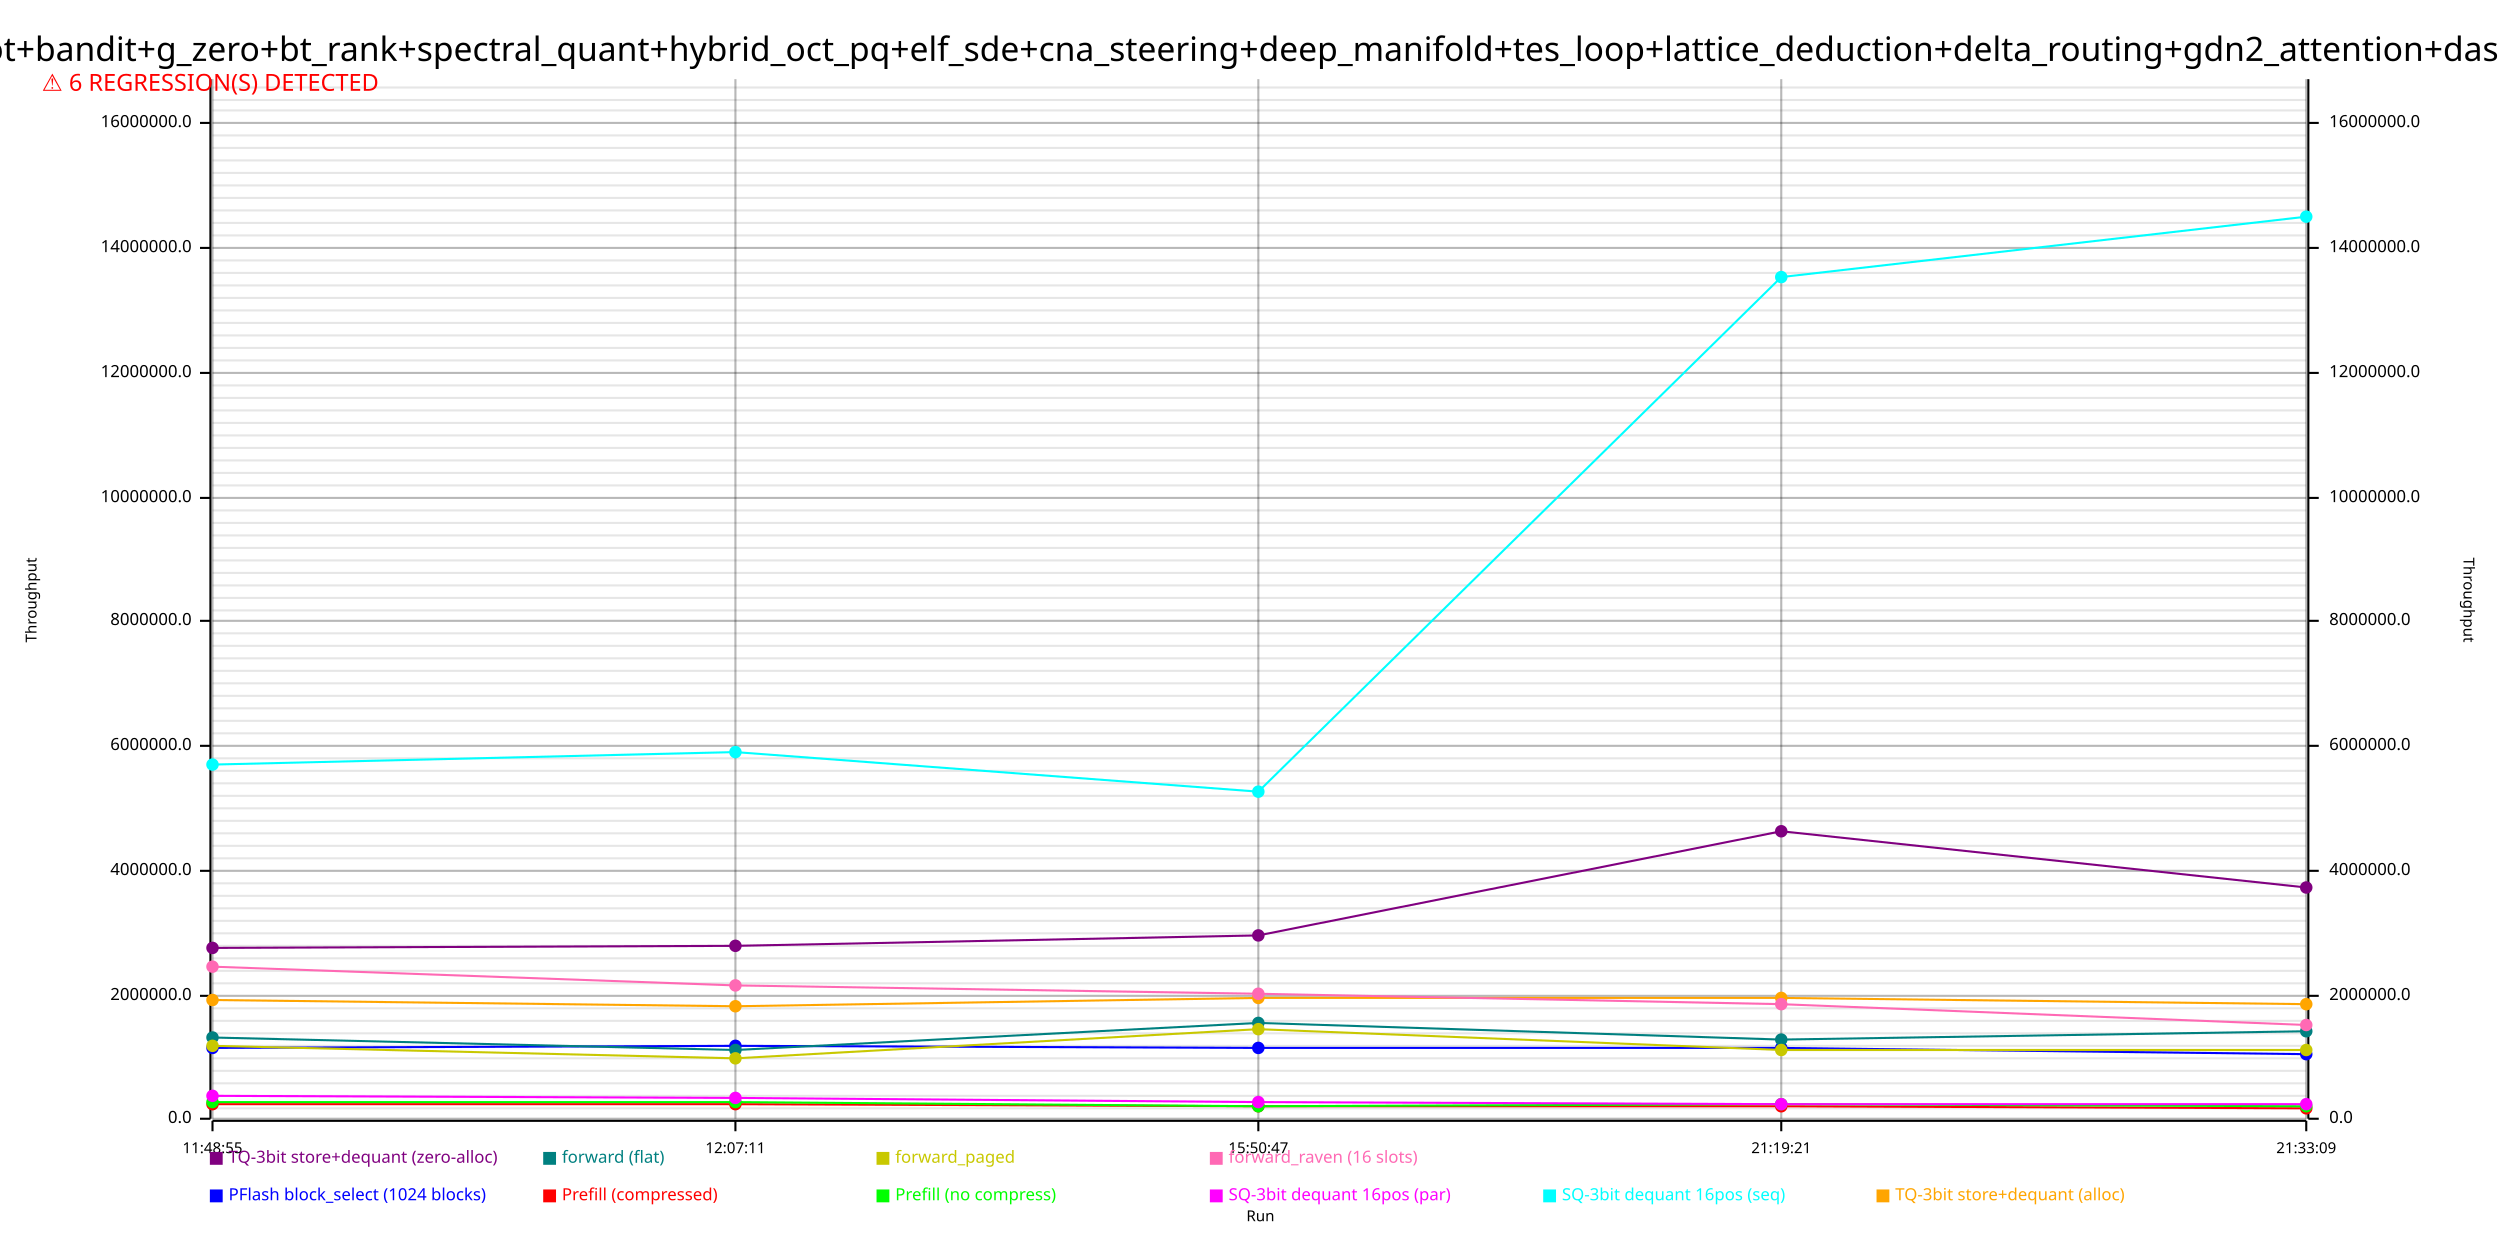
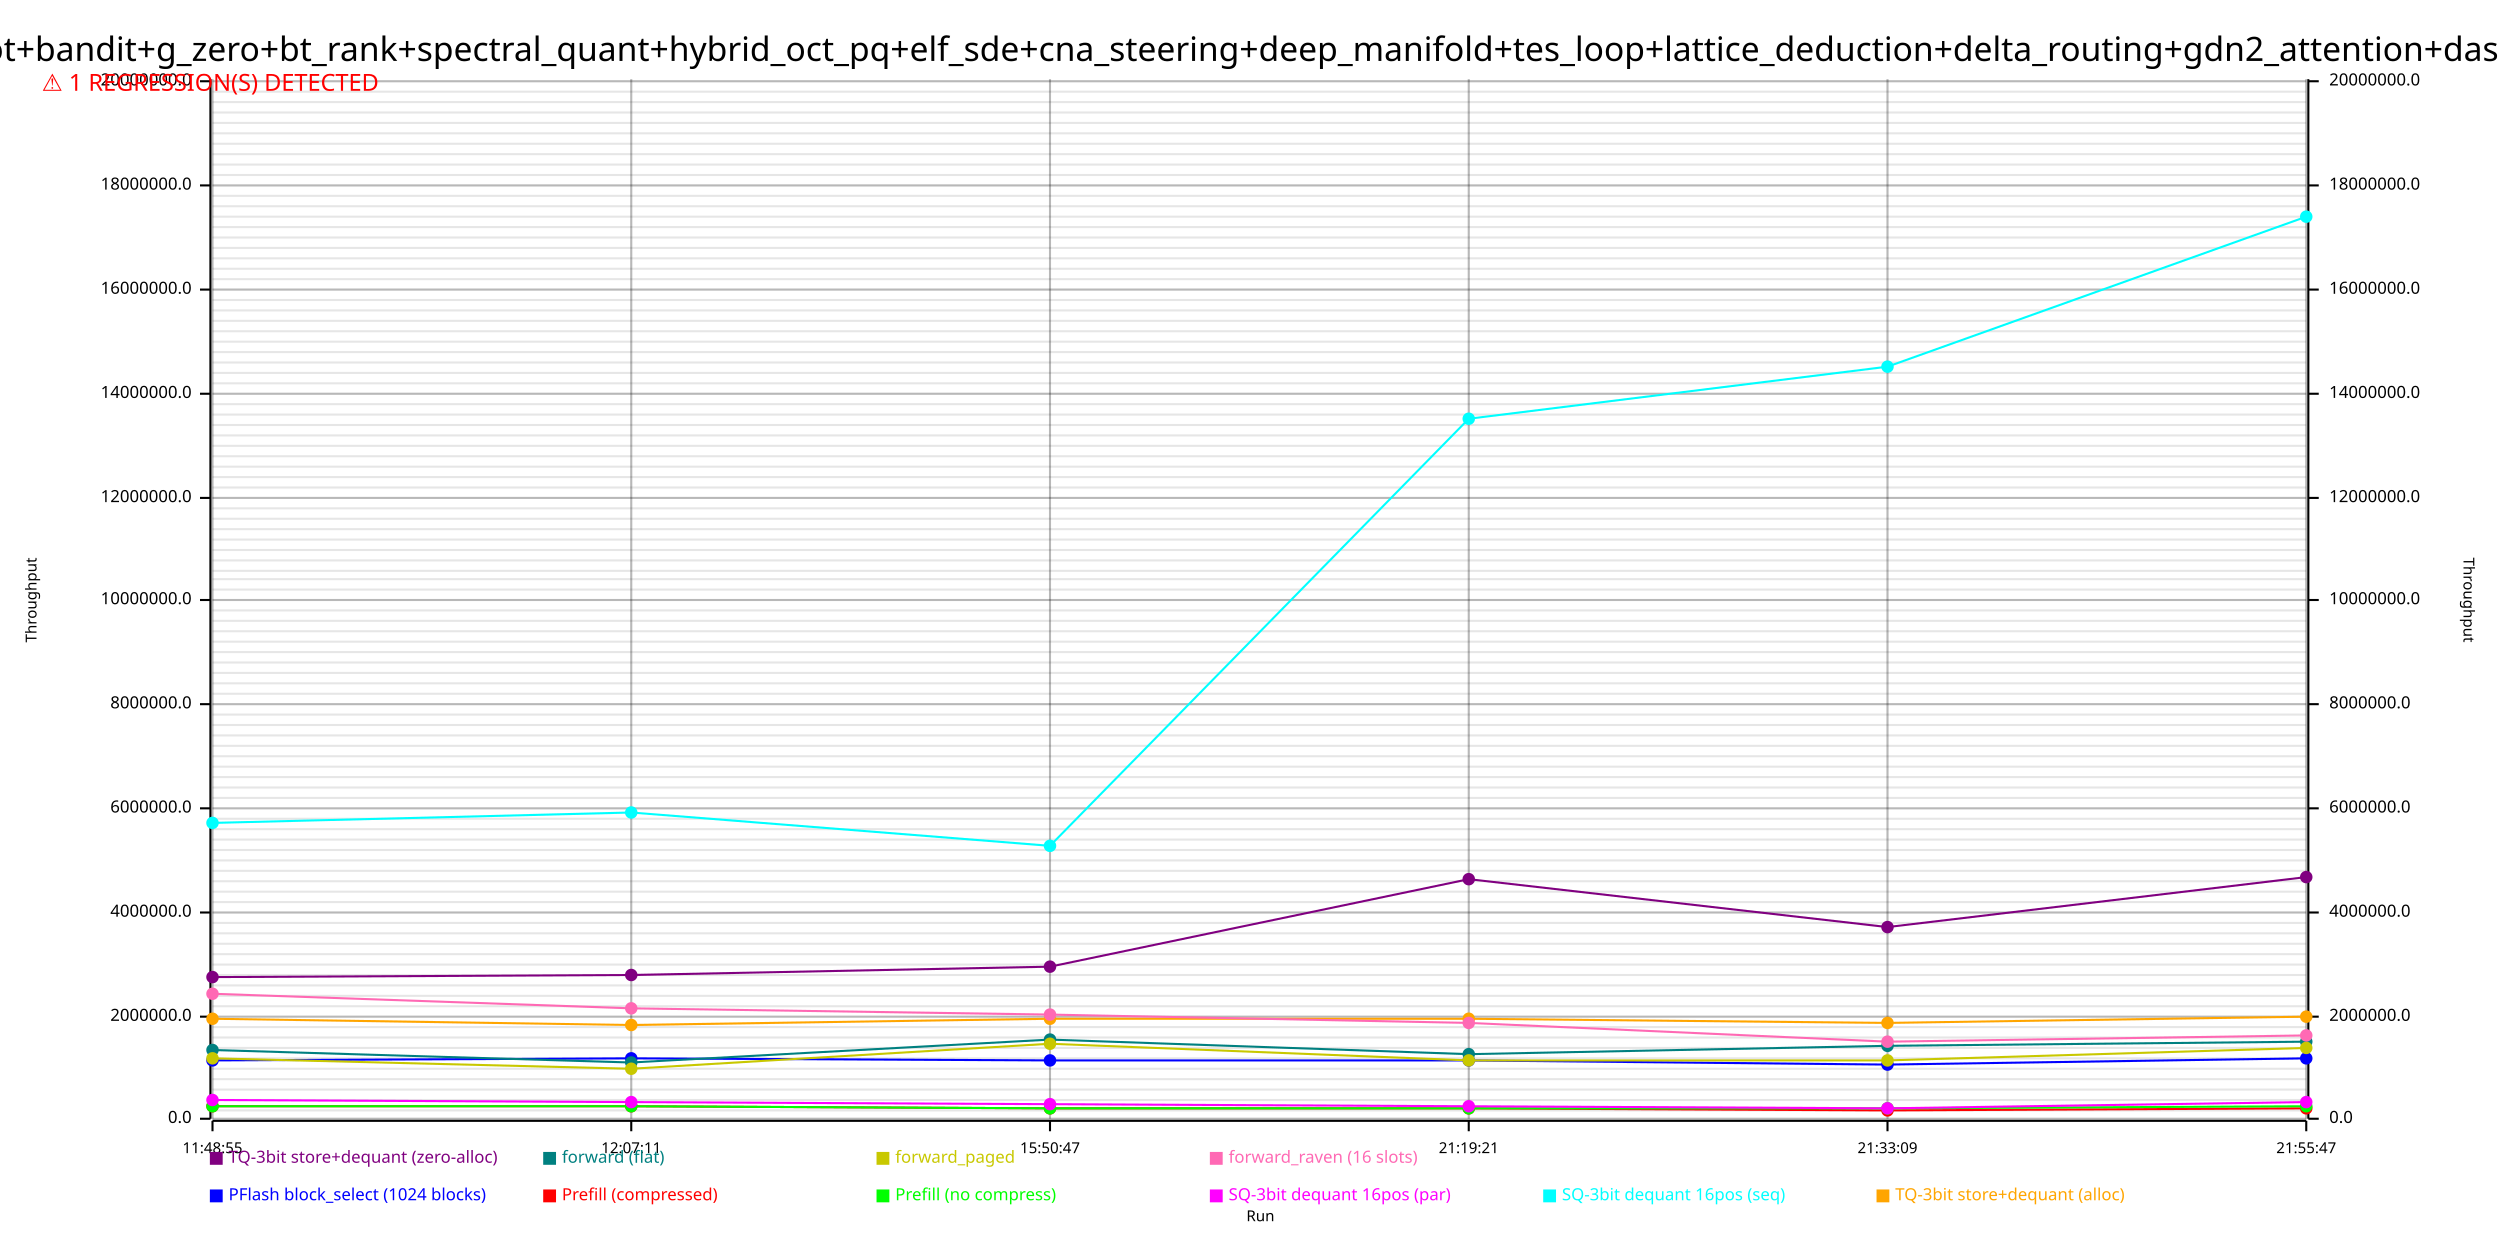
<svg xmlns="http://www.w3.org/2000/svg" width="1200" height="600" viewBox="0 0 1200 600">
  <rect x="0" y="0" width="1200" height="600" opacity="1" fill="#FFFFFF" stroke="none" />
  <text x="600" y="17" dy="0.76em" text-anchor="middle" font-family="sans-serif" font-size="16.129" opacity="1" fill="#000000">
KV — Time Series [sparse_mlp+domain_latent+ppot+bandit+g_zero+bt_rank+spectral_quant+hybrid_oct_pq+elf_sde+cna_steering+deep_manifold+tes_loop+lattice_deduction+delta_routing+gdn2_attention+dash_attn+dreamer+lt2_looped+plasma_path+tf_loop]
</text>
  <line opacity="0.1" stroke="#000000" stroke-width="1" x1="102" y1="537" x2="102" y2="38" />
-   <line opacity="0.1" stroke="#000000" stroke-width="1" x1="353" y1="537" x2="353" y2="38" />
-   <line opacity="0.1" stroke="#000000" stroke-width="1" x1="604" y1="537" x2="604" y2="38" />
-   <line opacity="0.1" stroke="#000000" stroke-width="1" x1="855" y1="537" x2="855" y2="38" />
+   <line opacity="0.1" stroke="#000000" stroke-width="1" x1="303" y1="537" x2="303" y2="38" />
+   <line opacity="0.1" stroke="#000000" stroke-width="1" x1="504" y1="537" x2="504" y2="38" />
+   <line opacity="0.1" stroke="#000000" stroke-width="1" x1="705" y1="537" x2="705" y2="38" />
+   <line opacity="0.1" stroke="#000000" stroke-width="1" x1="906" y1="537" x2="906" y2="38" />
  <line opacity="0.1" stroke="#000000" stroke-width="1" x1="1107" y1="537" x2="1107" y2="38" />
  <line opacity="0.1" stroke="#000000" stroke-width="1" x1="102" y1="537" x2="1107" y2="537" />
-   <line opacity="0.1" stroke="#000000" stroke-width="1" x1="102" y1="532" x2="1107" y2="532" />
-   <line opacity="0.1" stroke="#000000" stroke-width="1" x1="102" y1="526" x2="1107" y2="526" />
-   <line opacity="0.1" stroke="#000000" stroke-width="1" x1="102" y1="520" x2="1107" y2="520" />
-   <line opacity="0.1" stroke="#000000" stroke-width="1" x1="102" y1="514" x2="1107" y2="514" />
+   <line opacity="0.1" stroke="#000000" stroke-width="1" x1="102" y1="533" x2="1107" y2="533" />
+   <line opacity="0.1" stroke="#000000" stroke-width="1" x1="102" y1="528" x2="1107" y2="528" />
+   <line opacity="0.1" stroke="#000000" stroke-width="1" x1="102" y1="523" x2="1107" y2="523" />
+   <line opacity="0.1" stroke="#000000" stroke-width="1" x1="102" y1="518" x2="1107" y2="518" />
+   <line opacity="0.1" stroke="#000000" stroke-width="1" x1="102" y1="513" x2="1107" y2="513" />
  <line opacity="0.1" stroke="#000000" stroke-width="1" x1="102" y1="508" x2="1107" y2="508" />
-   <line opacity="0.1" stroke="#000000" stroke-width="1" x1="102" y1="502" x2="1107" y2="502" />
-   <line opacity="0.1" stroke="#000000" stroke-width="1" x1="102" y1="496" x2="1107" y2="496" />
-   <line opacity="0.1" stroke="#000000" stroke-width="1" x1="102" y1="490" x2="1107" y2="490" />
-   <line opacity="0.1" stroke="#000000" stroke-width="1" x1="102" y1="484" x2="1107" y2="484" />
+   <line opacity="0.1" stroke="#000000" stroke-width="1" x1="102" y1="503" x2="1107" y2="503" />
+   <line opacity="0.1" stroke="#000000" stroke-width="1" x1="102" y1="498" x2="1107" y2="498" />
+   <line opacity="0.1" stroke="#000000" stroke-width="1" x1="102" y1="493" x2="1107" y2="493" />
+   <line opacity="0.1" stroke="#000000" stroke-width="1" x1="102" y1="488" x2="1107" y2="488" />
+   <line opacity="0.1" stroke="#000000" stroke-width="1" x1="102" y1="483" x2="1107" y2="483" />
  <line opacity="0.1" stroke="#000000" stroke-width="1" x1="102" y1="478" x2="1107" y2="478" />
-   <line opacity="0.1" stroke="#000000" stroke-width="1" x1="102" y1="472" x2="1107" y2="472" />
-   <line opacity="0.1" stroke="#000000" stroke-width="1" x1="102" y1="466" x2="1107" y2="466" />
-   <line opacity="0.1" stroke="#000000" stroke-width="1" x1="102" y1="460" x2="1107" y2="460" />
-   <line opacity="0.1" stroke="#000000" stroke-width="1" x1="102" y1="454" x2="1107" y2="454" />
+   <line opacity="0.1" stroke="#000000" stroke-width="1" x1="102" y1="473" x2="1107" y2="473" />
+   <line opacity="0.1" stroke="#000000" stroke-width="1" x1="102" y1="468" x2="1107" y2="468" />
+   <line opacity="0.1" stroke="#000000" stroke-width="1" x1="102" y1="463" x2="1107" y2="463" />
+   <line opacity="0.1" stroke="#000000" stroke-width="1" x1="102" y1="458" x2="1107" y2="458" />
+   <line opacity="0.1" stroke="#000000" stroke-width="1" x1="102" y1="453" x2="1107" y2="453" />
  <line opacity="0.1" stroke="#000000" stroke-width="1" x1="102" y1="448" x2="1107" y2="448" />
-   <line opacity="0.1" stroke="#000000" stroke-width="1" x1="102" y1="442" x2="1107" y2="442" />
-   <line opacity="0.1" stroke="#000000" stroke-width="1" x1="102" y1="436" x2="1107" y2="436" />
-   <line opacity="0.1" stroke="#000000" stroke-width="1" x1="102" y1="430" x2="1107" y2="430" />
-   <line opacity="0.1" stroke="#000000" stroke-width="1" x1="102" y1="424" x2="1107" y2="424" />
+   <line opacity="0.1" stroke="#000000" stroke-width="1" x1="102" y1="443" x2="1107" y2="443" />
+   <line opacity="0.1" stroke="#000000" stroke-width="1" x1="102" y1="438" x2="1107" y2="438" />
+   <line opacity="0.1" stroke="#000000" stroke-width="1" x1="102" y1="433" x2="1107" y2="433" />
+   <line opacity="0.1" stroke="#000000" stroke-width="1" x1="102" y1="428" x2="1107" y2="428" />
+   <line opacity="0.1" stroke="#000000" stroke-width="1" x1="102" y1="423" x2="1107" y2="423" />
  <line opacity="0.1" stroke="#000000" stroke-width="1" x1="102" y1="418" x2="1107" y2="418" />
-   <line opacity="0.1" stroke="#000000" stroke-width="1" x1="102" y1="412" x2="1107" y2="412" />
-   <line opacity="0.1" stroke="#000000" stroke-width="1" x1="102" y1="406" x2="1107" y2="406" />
-   <line opacity="0.1" stroke="#000000" stroke-width="1" x1="102" y1="400" x2="1107" y2="400" />
-   <line opacity="0.1" stroke="#000000" stroke-width="1" x1="102" y1="394" x2="1107" y2="394" />
+   <line opacity="0.1" stroke="#000000" stroke-width="1" x1="102" y1="413" x2="1107" y2="413" />
+   <line opacity="0.1" stroke="#000000" stroke-width="1" x1="102" y1="408" x2="1107" y2="408" />
+   <line opacity="0.1" stroke="#000000" stroke-width="1" x1="102" y1="403" x2="1107" y2="403" />
+   <line opacity="0.1" stroke="#000000" stroke-width="1" x1="102" y1="398" x2="1107" y2="398" />
+   <line opacity="0.1" stroke="#000000" stroke-width="1" x1="102" y1="393" x2="1107" y2="393" />
  <line opacity="0.1" stroke="#000000" stroke-width="1" x1="102" y1="388" x2="1107" y2="388" />
-   <line opacity="0.1" stroke="#000000" stroke-width="1" x1="102" y1="382" x2="1107" y2="382" />
-   <line opacity="0.1" stroke="#000000" stroke-width="1" x1="102" y1="376" x2="1107" y2="376" />
-   <line opacity="0.1" stroke="#000000" stroke-width="1" x1="102" y1="370" x2="1107" y2="370" />
-   <line opacity="0.1" stroke="#000000" stroke-width="1" x1="102" y1="364" x2="1107" y2="364" />
+   <line opacity="0.1" stroke="#000000" stroke-width="1" x1="102" y1="383" x2="1107" y2="383" />
+   <line opacity="0.1" stroke="#000000" stroke-width="1" x1="102" y1="378" x2="1107" y2="378" />
+   <line opacity="0.1" stroke="#000000" stroke-width="1" x1="102" y1="373" x2="1107" y2="373" />
+   <line opacity="0.1" stroke="#000000" stroke-width="1" x1="102" y1="368" x2="1107" y2="368" />
+   <line opacity="0.1" stroke="#000000" stroke-width="1" x1="102" y1="363" x2="1107" y2="363" />
  <line opacity="0.1" stroke="#000000" stroke-width="1" x1="102" y1="358" x2="1107" y2="358" />
-   <line opacity="0.1" stroke="#000000" stroke-width="1" x1="102" y1="352" x2="1107" y2="352" />
-   <line opacity="0.1" stroke="#000000" stroke-width="1" x1="102" y1="346" x2="1107" y2="346" />
-   <line opacity="0.1" stroke="#000000" stroke-width="1" x1="102" y1="340" x2="1107" y2="340" />
-   <line opacity="0.1" stroke="#000000" stroke-width="1" x1="102" y1="334" x2="1107" y2="334" />
+   <line opacity="0.1" stroke="#000000" stroke-width="1" x1="102" y1="353" x2="1107" y2="353" />
+   <line opacity="0.1" stroke="#000000" stroke-width="1" x1="102" y1="348" x2="1107" y2="348" />
+   <line opacity="0.1" stroke="#000000" stroke-width="1" x1="102" y1="343" x2="1107" y2="343" />
+   <line opacity="0.1" stroke="#000000" stroke-width="1" x1="102" y1="338" x2="1107" y2="338" />
+   <line opacity="0.1" stroke="#000000" stroke-width="1" x1="102" y1="333" x2="1107" y2="333" />
  <line opacity="0.1" stroke="#000000" stroke-width="1" x1="102" y1="328" x2="1107" y2="328" />
-   <line opacity="0.1" stroke="#000000" stroke-width="1" x1="102" y1="322" x2="1107" y2="322" />
-   <line opacity="0.1" stroke="#000000" stroke-width="1" x1="102" y1="316" x2="1107" y2="316" />
-   <line opacity="0.1" stroke="#000000" stroke-width="1" x1="102" y1="310" x2="1107" y2="310" />
-   <line opacity="0.1" stroke="#000000" stroke-width="1" x1="102" y1="304" x2="1107" y2="304" />
+   <line opacity="0.1" stroke="#000000" stroke-width="1" x1="102" y1="323" x2="1107" y2="323" />
+   <line opacity="0.1" stroke="#000000" stroke-width="1" x1="102" y1="318" x2="1107" y2="318" />
+   <line opacity="0.1" stroke="#000000" stroke-width="1" x1="102" y1="313" x2="1107" y2="313" />
+   <line opacity="0.1" stroke="#000000" stroke-width="1" x1="102" y1="308" x2="1107" y2="308" />
+   <line opacity="0.1" stroke="#000000" stroke-width="1" x1="102" y1="303" x2="1107" y2="303" />
  <line opacity="0.1" stroke="#000000" stroke-width="1" x1="102" y1="298" x2="1107" y2="298" />
  <line opacity="0.1" stroke="#000000" stroke-width="1" x1="102" y1="293" x2="1107" y2="293" />
-   <line opacity="0.1" stroke="#000000" stroke-width="1" x1="102" y1="287" x2="1107" y2="287" />
-   <line opacity="0.1" stroke="#000000" stroke-width="1" x1="102" y1="281" x2="1107" y2="281" />
-   <line opacity="0.1" stroke="#000000" stroke-width="1" x1="102" y1="275" x2="1107" y2="275" />
+   <line opacity="0.1" stroke="#000000" stroke-width="1" x1="102" y1="288" x2="1107" y2="288" />
+   <line opacity="0.1" stroke="#000000" stroke-width="1" x1="102" y1="283" x2="1107" y2="283" />
+   <line opacity="0.1" stroke="#000000" stroke-width="1" x1="102" y1="278" x2="1107" y2="278" />
+   <line opacity="0.1" stroke="#000000" stroke-width="1" x1="102" y1="274" x2="1107" y2="274" />
  <line opacity="0.1" stroke="#000000" stroke-width="1" x1="102" y1="269" x2="1107" y2="269" />
-   <line opacity="0.1" stroke="#000000" stroke-width="1" x1="102" y1="263" x2="1107" y2="263" />
-   <line opacity="0.1" stroke="#000000" stroke-width="1" x1="102" y1="257" x2="1107" y2="257" />
-   <line opacity="0.1" stroke="#000000" stroke-width="1" x1="102" y1="251" x2="1107" y2="251" />
-   <line opacity="0.1" stroke="#000000" stroke-width="1" x1="102" y1="245" x2="1107" y2="245" />
+   <line opacity="0.1" stroke="#000000" stroke-width="1" x1="102" y1="264" x2="1107" y2="264" />
+   <line opacity="0.1" stroke="#000000" stroke-width="1" x1="102" y1="259" x2="1107" y2="259" />
+   <line opacity="0.1" stroke="#000000" stroke-width="1" x1="102" y1="254" x2="1107" y2="254" />
+   <line opacity="0.1" stroke="#000000" stroke-width="1" x1="102" y1="249" x2="1107" y2="249" />
+   <line opacity="0.1" stroke="#000000" stroke-width="1" x1="102" y1="244" x2="1107" y2="244" />
  <line opacity="0.1" stroke="#000000" stroke-width="1" x1="102" y1="239" x2="1107" y2="239" />
-   <line opacity="0.1" stroke="#000000" stroke-width="1" x1="102" y1="233" x2="1107" y2="233" />
-   <line opacity="0.1" stroke="#000000" stroke-width="1" x1="102" y1="227" x2="1107" y2="227" />
-   <line opacity="0.1" stroke="#000000" stroke-width="1" x1="102" y1="221" x2="1107" y2="221" />
-   <line opacity="0.1" stroke="#000000" stroke-width="1" x1="102" y1="215" x2="1107" y2="215" />
+   <line opacity="0.1" stroke="#000000" stroke-width="1" x1="102" y1="234" x2="1107" y2="234" />
+   <line opacity="0.1" stroke="#000000" stroke-width="1" x1="102" y1="229" x2="1107" y2="229" />
+   <line opacity="0.1" stroke="#000000" stroke-width="1" x1="102" y1="224" x2="1107" y2="224" />
+   <line opacity="0.1" stroke="#000000" stroke-width="1" x1="102" y1="219" x2="1107" y2="219" />
+   <line opacity="0.1" stroke="#000000" stroke-width="1" x1="102" y1="214" x2="1107" y2="214" />
  <line opacity="0.1" stroke="#000000" stroke-width="1" x1="102" y1="209" x2="1107" y2="209" />
-   <line opacity="0.1" stroke="#000000" stroke-width="1" x1="102" y1="203" x2="1107" y2="203" />
-   <line opacity="0.1" stroke="#000000" stroke-width="1" x1="102" y1="197" x2="1107" y2="197" />
-   <line opacity="0.1" stroke="#000000" stroke-width="1" x1="102" y1="191" x2="1107" y2="191" />
-   <line opacity="0.1" stroke="#000000" stroke-width="1" x1="102" y1="185" x2="1107" y2="185" />
+   <line opacity="0.1" stroke="#000000" stroke-width="1" x1="102" y1="204" x2="1107" y2="204" />
+   <line opacity="0.1" stroke="#000000" stroke-width="1" x1="102" y1="199" x2="1107" y2="199" />
+   <line opacity="0.1" stroke="#000000" stroke-width="1" x1="102" y1="194" x2="1107" y2="194" />
+   <line opacity="0.1" stroke="#000000" stroke-width="1" x1="102" y1="189" x2="1107" y2="189" />
+   <line opacity="0.1" stroke="#000000" stroke-width="1" x1="102" y1="184" x2="1107" y2="184" />
  <line opacity="0.1" stroke="#000000" stroke-width="1" x1="102" y1="179" x2="1107" y2="179" />
-   <line opacity="0.1" stroke="#000000" stroke-width="1" x1="102" y1="173" x2="1107" y2="173" />
-   <line opacity="0.1" stroke="#000000" stroke-width="1" x1="102" y1="167" x2="1107" y2="167" />
-   <line opacity="0.1" stroke="#000000" stroke-width="1" x1="102" y1="161" x2="1107" y2="161" />
-   <line opacity="0.1" stroke="#000000" stroke-width="1" x1="102" y1="155" x2="1107" y2="155" />
+   <line opacity="0.1" stroke="#000000" stroke-width="1" x1="102" y1="174" x2="1107" y2="174" />
+   <line opacity="0.1" stroke="#000000" stroke-width="1" x1="102" y1="169" x2="1107" y2="169" />
+   <line opacity="0.1" stroke="#000000" stroke-width="1" x1="102" y1="164" x2="1107" y2="164" />
+   <line opacity="0.1" stroke="#000000" stroke-width="1" x1="102" y1="159" x2="1107" y2="159" />
+   <line opacity="0.1" stroke="#000000" stroke-width="1" x1="102" y1="154" x2="1107" y2="154" />
  <line opacity="0.1" stroke="#000000" stroke-width="1" x1="102" y1="149" x2="1107" y2="149" />
-   <line opacity="0.1" stroke="#000000" stroke-width="1" x1="102" y1="143" x2="1107" y2="143" />
-   <line opacity="0.1" stroke="#000000" stroke-width="1" x1="102" y1="137" x2="1107" y2="137" />
-   <line opacity="0.1" stroke="#000000" stroke-width="1" x1="102" y1="131" x2="1107" y2="131" />
-   <line opacity="0.1" stroke="#000000" stroke-width="1" x1="102" y1="125" x2="1107" y2="125" />
+   <line opacity="0.1" stroke="#000000" stroke-width="1" x1="102" y1="144" x2="1107" y2="144" />
+   <line opacity="0.1" stroke="#000000" stroke-width="1" x1="102" y1="139" x2="1107" y2="139" />
+   <line opacity="0.1" stroke="#000000" stroke-width="1" x1="102" y1="134" x2="1107" y2="134" />
+   <line opacity="0.1" stroke="#000000" stroke-width="1" x1="102" y1="129" x2="1107" y2="129" />
+   <line opacity="0.1" stroke="#000000" stroke-width="1" x1="102" y1="124" x2="1107" y2="124" />
  <line opacity="0.1" stroke="#000000" stroke-width="1" x1="102" y1="119" x2="1107" y2="119" />
-   <line opacity="0.1" stroke="#000000" stroke-width="1" x1="102" y1="113" x2="1107" y2="113" />
-   <line opacity="0.1" stroke="#000000" stroke-width="1" x1="102" y1="107" x2="1107" y2="107" />
-   <line opacity="0.1" stroke="#000000" stroke-width="1" x1="102" y1="101" x2="1107" y2="101" />
-   <line opacity="0.1" stroke="#000000" stroke-width="1" x1="102" y1="95" x2="1107" y2="95" />
+   <line opacity="0.1" stroke="#000000" stroke-width="1" x1="102" y1="114" x2="1107" y2="114" />
+   <line opacity="0.1" stroke="#000000" stroke-width="1" x1="102" y1="109" x2="1107" y2="109" />
+   <line opacity="0.1" stroke="#000000" stroke-width="1" x1="102" y1="104" x2="1107" y2="104" />
+   <line opacity="0.1" stroke="#000000" stroke-width="1" x1="102" y1="99" x2="1107" y2="99" />
+   <line opacity="0.1" stroke="#000000" stroke-width="1" x1="102" y1="94" x2="1107" y2="94" />
  <line opacity="0.1" stroke="#000000" stroke-width="1" x1="102" y1="89" x2="1107" y2="89" />
-   <line opacity="0.1" stroke="#000000" stroke-width="1" x1="102" y1="83" x2="1107" y2="83" />
-   <line opacity="0.1" stroke="#000000" stroke-width="1" x1="102" y1="77" x2="1107" y2="77" />
-   <line opacity="0.1" stroke="#000000" stroke-width="1" x1="102" y1="71" x2="1107" y2="71" />
-   <line opacity="0.1" stroke="#000000" stroke-width="1" x1="102" y1="65" x2="1107" y2="65" />
+   <line opacity="0.1" stroke="#000000" stroke-width="1" x1="102" y1="84" x2="1107" y2="84" />
+   <line opacity="0.1" stroke="#000000" stroke-width="1" x1="102" y1="79" x2="1107" y2="79" />
+   <line opacity="0.1" stroke="#000000" stroke-width="1" x1="102" y1="74" x2="1107" y2="74" />
+   <line opacity="0.1" stroke="#000000" stroke-width="1" x1="102" y1="69" x2="1107" y2="69" />
+   <line opacity="0.1" stroke="#000000" stroke-width="1" x1="102" y1="64" x2="1107" y2="64" />
  <line opacity="0.1" stroke="#000000" stroke-width="1" x1="102" y1="59" x2="1107" y2="59" />
-   <line opacity="0.1" stroke="#000000" stroke-width="1" x1="102" y1="53" x2="1107" y2="53" />
-   <line opacity="0.1" stroke="#000000" stroke-width="1" x1="102" y1="48" x2="1107" y2="48" />
-   <line opacity="0.1" stroke="#000000" stroke-width="1" x1="102" y1="42" x2="1107" y2="42" />
+   <line opacity="0.1" stroke="#000000" stroke-width="1" x1="102" y1="54" x2="1107" y2="54" />
+   <line opacity="0.1" stroke="#000000" stroke-width="1" x1="102" y1="49" x2="1107" y2="49" />
+   <line opacity="0.1" stroke="#000000" stroke-width="1" x1="102" y1="44" x2="1107" y2="44" />
+   <line opacity="0.1" stroke="#000000" stroke-width="1" x1="102" y1="39" x2="1107" y2="39" />
  <text x="12" y="288" dy="0.76em" text-anchor="middle" font-family="sans-serif" font-size="7.258" opacity="1" fill="#000000" transform="rotate(270, 12, 288)">
Throughput
</text>
  <text x="605" y="588" dy="-0.5ex" text-anchor="middle" font-family="sans-serif" font-size="7.258" opacity="1" fill="#000000">
Run
</text>
  <text x="1188" y="288" dy="0.76em" text-anchor="middle" font-family="sans-serif" font-size="7.258" opacity="1" fill="#000000" transform="rotate(90, 1188, 288)">
Throughput
</text>
  <line opacity="0.2" stroke="#000000" stroke-width="1" x1="102" y1="537" x2="102" y2="38" />
-   <line opacity="0.2" stroke="#000000" stroke-width="1" x1="353" y1="537" x2="353" y2="38" />
-   <line opacity="0.2" stroke="#000000" stroke-width="1" x1="604" y1="537" x2="604" y2="38" />
-   <line opacity="0.2" stroke="#000000" stroke-width="1" x1="855" y1="537" x2="855" y2="38" />
+   <line opacity="0.2" stroke="#000000" stroke-width="1" x1="303" y1="537" x2="303" y2="38" />
+   <line opacity="0.2" stroke="#000000" stroke-width="1" x1="504" y1="537" x2="504" y2="38" />
+   <line opacity="0.2" stroke="#000000" stroke-width="1" x1="705" y1="537" x2="705" y2="38" />
+   <line opacity="0.2" stroke="#000000" stroke-width="1" x1="906" y1="537" x2="906" y2="38" />
  <line opacity="0.2" stroke="#000000" stroke-width="1" x1="1107" y1="537" x2="1107" y2="38" />
  <line opacity="0.2" stroke="#000000" stroke-width="1" x1="102" y1="537" x2="1107" y2="537" />
-   <line opacity="0.2" stroke="#000000" stroke-width="1" x1="102" y1="478" x2="1107" y2="478" />
-   <line opacity="0.2" stroke="#000000" stroke-width="1" x1="102" y1="418" x2="1107" y2="418" />
-   <line opacity="0.2" stroke="#000000" stroke-width="1" x1="102" y1="358" x2="1107" y2="358" />
-   <line opacity="0.2" stroke="#000000" stroke-width="1" x1="102" y1="298" x2="1107" y2="298" />
+   <line opacity="0.2" stroke="#000000" stroke-width="1" x1="102" y1="488" x2="1107" y2="488" />
+   <line opacity="0.2" stroke="#000000" stroke-width="1" x1="102" y1="438" x2="1107" y2="438" />
+   <line opacity="0.2" stroke="#000000" stroke-width="1" x1="102" y1="388" x2="1107" y2="388" />
+   <line opacity="0.2" stroke="#000000" stroke-width="1" x1="102" y1="338" x2="1107" y2="338" />
+   <line opacity="0.2" stroke="#000000" stroke-width="1" x1="102" y1="288" x2="1107" y2="288" />
  <line opacity="0.2" stroke="#000000" stroke-width="1" x1="102" y1="239" x2="1107" y2="239" />
-   <line opacity="0.2" stroke="#000000" stroke-width="1" x1="102" y1="179" x2="1107" y2="179" />
-   <line opacity="0.2" stroke="#000000" stroke-width="1" x1="102" y1="119" x2="1107" y2="119" />
-   <line opacity="0.2" stroke="#000000" stroke-width="1" x1="102" y1="59" x2="1107" y2="59" />
+   <line opacity="0.2" stroke="#000000" stroke-width="1" x1="102" y1="189" x2="1107" y2="189" />
+   <line opacity="0.2" stroke="#000000" stroke-width="1" x1="102" y1="139" x2="1107" y2="139" />
+   <line opacity="0.2" stroke="#000000" stroke-width="1" x1="102" y1="89" x2="1107" y2="89" />
+   <line opacity="0.2" stroke="#000000" stroke-width="1" x1="102" y1="39" x2="1107" y2="39" />
  <polyline fill="none" opacity="1" stroke="#000000" stroke-width="1" points="101,38 101,537 " />
  <text x="92" y="537" dy="0.5ex" text-anchor="end" font-family="sans-serif" font-size="8.065" opacity="1" fill="#000000">
0.0
</text>
  <polyline fill="none" opacity="1" stroke="#000000" stroke-width="1" points="96,537 101,537 " />
-   <text x="92" y="478" dy="0.5ex" text-anchor="end" font-family="sans-serif" font-size="8.065" opacity="1" fill="#000000">
+   <text x="92" y="488" dy="0.5ex" text-anchor="end" font-family="sans-serif" font-size="8.065" opacity="1" fill="#000000">
2000000.0
</text>
-   <polyline fill="none" opacity="1" stroke="#000000" stroke-width="1" points="96,478 101,478 " />
-   <text x="92" y="418" dy="0.5ex" text-anchor="end" font-family="sans-serif" font-size="8.065" opacity="1" fill="#000000">
+   <polyline fill="none" opacity="1" stroke="#000000" stroke-width="1" points="96,488 101,488 " />
+   <text x="92" y="438" dy="0.5ex" text-anchor="end" font-family="sans-serif" font-size="8.065" opacity="1" fill="#000000">
4000000.0
</text>
-   <polyline fill="none" opacity="1" stroke="#000000" stroke-width="1" points="96,418 101,418 " />
-   <text x="92" y="358" dy="0.5ex" text-anchor="end" font-family="sans-serif" font-size="8.065" opacity="1" fill="#000000">
+   <polyline fill="none" opacity="1" stroke="#000000" stroke-width="1" points="96,438 101,438 " />
+   <text x="92" y="388" dy="0.5ex" text-anchor="end" font-family="sans-serif" font-size="8.065" opacity="1" fill="#000000">
6000000.0
</text>
-   <polyline fill="none" opacity="1" stroke="#000000" stroke-width="1" points="96,358 101,358 " />
-   <text x="92" y="298" dy="0.5ex" text-anchor="end" font-family="sans-serif" font-size="8.065" opacity="1" fill="#000000">
+   <polyline fill="none" opacity="1" stroke="#000000" stroke-width="1" points="96,388 101,388 " />
+   <text x="92" y="338" dy="0.5ex" text-anchor="end" font-family="sans-serif" font-size="8.065" opacity="1" fill="#000000">
8000000.0
</text>
-   <polyline fill="none" opacity="1" stroke="#000000" stroke-width="1" points="96,298 101,298 " />
+   <polyline fill="none" opacity="1" stroke="#000000" stroke-width="1" points="96,338 101,338 " />
+   <text x="92" y="288" dy="0.5ex" text-anchor="end" font-family="sans-serif" font-size="8.065" opacity="1" fill="#000000">
+ 10000000.0
+ </text>
+   <polyline fill="none" opacity="1" stroke="#000000" stroke-width="1" points="96,288 101,288 " />
  <text x="92" y="239" dy="0.5ex" text-anchor="end" font-family="sans-serif" font-size="8.065" opacity="1" fill="#000000">
- 10000000.0
+ 12000000.0
</text>
  <polyline fill="none" opacity="1" stroke="#000000" stroke-width="1" points="96,239 101,239 " />
-   <text x="92" y="179" dy="0.5ex" text-anchor="end" font-family="sans-serif" font-size="8.065" opacity="1" fill="#000000">
- 12000000.0
- </text>
-   <polyline fill="none" opacity="1" stroke="#000000" stroke-width="1" points="96,179 101,179 " />
-   <text x="92" y="119" dy="0.5ex" text-anchor="end" font-family="sans-serif" font-size="8.065" opacity="1" fill="#000000">
+   <text x="92" y="189" dy="0.5ex" text-anchor="end" font-family="sans-serif" font-size="8.065" opacity="1" fill="#000000">
14000000.0
</text>
-   <polyline fill="none" opacity="1" stroke="#000000" stroke-width="1" points="96,119 101,119 " />
-   <text x="92" y="59" dy="0.5ex" text-anchor="end" font-family="sans-serif" font-size="8.065" opacity="1" fill="#000000">
+   <polyline fill="none" opacity="1" stroke="#000000" stroke-width="1" points="96,189 101,189 " />
+   <text x="92" y="139" dy="0.5ex" text-anchor="end" font-family="sans-serif" font-size="8.065" opacity="1" fill="#000000">
16000000.0
</text>
-   <polyline fill="none" opacity="1" stroke="#000000" stroke-width="1" points="96,59 101,59 " />
+   <polyline fill="none" opacity="1" stroke="#000000" stroke-width="1" points="96,139 101,139 " />
+   <text x="92" y="89" dy="0.5ex" text-anchor="end" font-family="sans-serif" font-size="8.065" opacity="1" fill="#000000">
+ 18000000.0
+ </text>
+   <polyline fill="none" opacity="1" stroke="#000000" stroke-width="1" points="96,89 101,89 " />
+   <text x="92" y="39" dy="0.5ex" text-anchor="end" font-family="sans-serif" font-size="8.065" opacity="1" fill="#000000">
+ 20000000.0
+ </text>
+   <polyline fill="none" opacity="1" stroke="#000000" stroke-width="1" points="96,39 101,39 " />
  <polyline fill="none" opacity="1" stroke="#000000" stroke-width="1" points="102,538 1107,538 " />
  <text x="102" y="548" dy="0.76em" text-anchor="middle" font-family="sans-serif" font-size="7.258" opacity="1" fill="#000000">
11:48:55
</text>
  <polyline fill="none" opacity="1" stroke="#000000" stroke-width="1" points="102,538 102,543 " />
-   <text x="353" y="548" dy="0.76em" text-anchor="middle" font-family="sans-serif" font-size="7.258" opacity="1" fill="#000000">
+   <text x="303" y="548" dy="0.76em" text-anchor="middle" font-family="sans-serif" font-size="7.258" opacity="1" fill="#000000">
12:07:11
</text>
-   <polyline fill="none" opacity="1" stroke="#000000" stroke-width="1" points="353,538 353,543 " />
-   <text x="604" y="548" dy="0.76em" text-anchor="middle" font-family="sans-serif" font-size="7.258" opacity="1" fill="#000000">
+   <polyline fill="none" opacity="1" stroke="#000000" stroke-width="1" points="303,538 303,543 " />
+   <text x="504" y="548" dy="0.76em" text-anchor="middle" font-family="sans-serif" font-size="7.258" opacity="1" fill="#000000">
15:50:47
</text>
-   <polyline fill="none" opacity="1" stroke="#000000" stroke-width="1" points="604,538 604,543 " />
-   <text x="855" y="548" dy="0.76em" text-anchor="middle" font-family="sans-serif" font-size="7.258" opacity="1" fill="#000000">
+   <polyline fill="none" opacity="1" stroke="#000000" stroke-width="1" points="504,538 504,543 " />
+   <text x="705" y="548" dy="0.76em" text-anchor="middle" font-family="sans-serif" font-size="7.258" opacity="1" fill="#000000">
21:19:21
</text>
-   <polyline fill="none" opacity="1" stroke="#000000" stroke-width="1" points="855,538 855,543 " />
+   <polyline fill="none" opacity="1" stroke="#000000" stroke-width="1" points="705,538 705,543 " />
+   <text x="906" y="548" dy="0.76em" text-anchor="middle" font-family="sans-serif" font-size="7.258" opacity="1" fill="#000000">
+ 21:33:09
+ </text>
+   <polyline fill="none" opacity="1" stroke="#000000" stroke-width="1" points="906,538 906,543 " />
  <text x="1107" y="548" dy="0.76em" text-anchor="middle" font-family="sans-serif" font-size="7.258" opacity="1" fill="#000000">
- 21:33:09
+ 21:55:47
</text>
  <polyline fill="none" opacity="1" stroke="#000000" stroke-width="1" points="1107,538 1107,543 " />
  <polyline fill="none" opacity="1" stroke="#000000" stroke-width="1" points="1108,38 1108,537 " />
  <text x="1118" y="537" dy="0.5ex" text-anchor="start" font-family="sans-serif" font-size="8.065" opacity="1" fill="#000000">
0.0
</text>
  <polyline fill="none" opacity="1" stroke="#000000" stroke-width="1" points="1108,537 1113,537 " />
-   <text x="1118" y="478" dy="0.5ex" text-anchor="start" font-family="sans-serif" font-size="8.065" opacity="1" fill="#000000">
+   <text x="1118" y="488" dy="0.5ex" text-anchor="start" font-family="sans-serif" font-size="8.065" opacity="1" fill="#000000">
2000000.0
</text>
-   <polyline fill="none" opacity="1" stroke="#000000" stroke-width="1" points="1108,478 1113,478 " />
-   <text x="1118" y="418" dy="0.5ex" text-anchor="start" font-family="sans-serif" font-size="8.065" opacity="1" fill="#000000">
+   <polyline fill="none" opacity="1" stroke="#000000" stroke-width="1" points="1108,488 1113,488 " />
+   <text x="1118" y="438" dy="0.5ex" text-anchor="start" font-family="sans-serif" font-size="8.065" opacity="1" fill="#000000">
4000000.0
</text>
-   <polyline fill="none" opacity="1" stroke="#000000" stroke-width="1" points="1108,418 1113,418 " />
-   <text x="1118" y="358" dy="0.5ex" text-anchor="start" font-family="sans-serif" font-size="8.065" opacity="1" fill="#000000">
+   <polyline fill="none" opacity="1" stroke="#000000" stroke-width="1" points="1108,438 1113,438 " />
+   <text x="1118" y="388" dy="0.5ex" text-anchor="start" font-family="sans-serif" font-size="8.065" opacity="1" fill="#000000">
6000000.0
</text>
-   <polyline fill="none" opacity="1" stroke="#000000" stroke-width="1" points="1108,358 1113,358 " />
-   <text x="1118" y="298" dy="0.5ex" text-anchor="start" font-family="sans-serif" font-size="8.065" opacity="1" fill="#000000">
+   <polyline fill="none" opacity="1" stroke="#000000" stroke-width="1" points="1108,388 1113,388 " />
+   <text x="1118" y="338" dy="0.5ex" text-anchor="start" font-family="sans-serif" font-size="8.065" opacity="1" fill="#000000">
8000000.0
</text>
-   <polyline fill="none" opacity="1" stroke="#000000" stroke-width="1" points="1108,298 1113,298 " />
+   <polyline fill="none" opacity="1" stroke="#000000" stroke-width="1" points="1108,338 1113,338 " />
+   <text x="1118" y="288" dy="0.5ex" text-anchor="start" font-family="sans-serif" font-size="8.065" opacity="1" fill="#000000">
+ 10000000.0
+ </text>
+   <polyline fill="none" opacity="1" stroke="#000000" stroke-width="1" points="1108,288 1113,288 " />
  <text x="1118" y="239" dy="0.5ex" text-anchor="start" font-family="sans-serif" font-size="8.065" opacity="1" fill="#000000">
- 10000000.0
+ 12000000.0
</text>
  <polyline fill="none" opacity="1" stroke="#000000" stroke-width="1" points="1108,239 1113,239 " />
-   <text x="1118" y="179" dy="0.5ex" text-anchor="start" font-family="sans-serif" font-size="8.065" opacity="1" fill="#000000">
- 12000000.0
- </text>
-   <polyline fill="none" opacity="1" stroke="#000000" stroke-width="1" points="1108,179 1113,179 " />
-   <text x="1118" y="119" dy="0.5ex" text-anchor="start" font-family="sans-serif" font-size="8.065" opacity="1" fill="#000000">
+   <text x="1118" y="189" dy="0.5ex" text-anchor="start" font-family="sans-serif" font-size="8.065" opacity="1" fill="#000000">
14000000.0
</text>
-   <polyline fill="none" opacity="1" stroke="#000000" stroke-width="1" points="1108,119 1113,119 " />
-   <text x="1118" y="59" dy="0.5ex" text-anchor="start" font-family="sans-serif" font-size="8.065" opacity="1" fill="#000000">
+   <polyline fill="none" opacity="1" stroke="#000000" stroke-width="1" points="1108,189 1113,189 " />
+   <text x="1118" y="139" dy="0.5ex" text-anchor="start" font-family="sans-serif" font-size="8.065" opacity="1" fill="#000000">
16000000.0
</text>
-   <polyline fill="none" opacity="1" stroke="#000000" stroke-width="1" points="1108,59 1113,59 " />
-   <polyline fill="none" opacity="1" stroke="#0000FF" stroke-width="1" points="102,503 353,502 604,503 855,503 1107,506 " />
-   <circle cx="102" cy="503" r="3" opacity="1" fill="#0000FF" stroke="none" stroke-width="1" />
-   <circle cx="353" cy="502" r="3" opacity="1" fill="#0000FF" stroke="none" stroke-width="1" />
-   <circle cx="604" cy="503" r="3" opacity="1" fill="#0000FF" stroke="none" stroke-width="1" />
-   <circle cx="855" cy="503" r="3" opacity="1" fill="#0000FF" stroke="none" stroke-width="1" />
-   <circle cx="1107" cy="506" r="3" opacity="1" fill="#0000FF" stroke="none" stroke-width="1" />
+   <polyline fill="none" opacity="1" stroke="#000000" stroke-width="1" points="1108,139 1113,139 " />
+   <text x="1118" y="89" dy="0.5ex" text-anchor="start" font-family="sans-serif" font-size="8.065" opacity="1" fill="#000000">
+ 18000000.0
+ </text>
+   <polyline fill="none" opacity="1" stroke="#000000" stroke-width="1" points="1108,89 1113,89 " />
+   <text x="1118" y="39" dy="0.5ex" text-anchor="start" font-family="sans-serif" font-size="8.065" opacity="1" fill="#000000">
+ 20000000.0
+ </text>
+   <polyline fill="none" opacity="1" stroke="#000000" stroke-width="1" points="1108,39 1113,39 " />
+   <polyline fill="none" opacity="1" stroke="#0000FF" stroke-width="1" points="102,509 303,508 504,509 705,509 906,511 1107,508 " />
+   <circle cx="102" cy="509" r="3" opacity="1" fill="#0000FF" stroke="none" stroke-width="1" />
+   <circle cx="303" cy="508" r="3" opacity="1" fill="#0000FF" stroke="none" stroke-width="1" />
+   <circle cx="504" cy="509" r="3" opacity="1" fill="#0000FF" stroke="none" stroke-width="1" />
+   <circle cx="705" cy="509" r="3" opacity="1" fill="#0000FF" stroke="none" stroke-width="1" />
+   <circle cx="906" cy="511" r="3" opacity="1" fill="#0000FF" stroke="none" stroke-width="1" />
+   <circle cx="1107" cy="508" r="3" opacity="1" fill="#0000FF" stroke="none" stroke-width="1" />
  <text x="100" y="570" dy="0.76em" text-anchor="start" font-family="sans-serif" font-size="8.065" opacity="1" fill="#0000FF">
■ PFlash block_select (1024 blocks)
</text>
-   <polyline fill="none" opacity="1" stroke="#FF0000" stroke-width="1" points="102,530 353,530 604,531 855,531 1107,532 " />
-   <circle cx="102" cy="530" r="3" opacity="1" fill="#FF0000" stroke="none" stroke-width="1" />
-   <circle cx="353" cy="530" r="3" opacity="1" fill="#FF0000" stroke="none" stroke-width="1" />
-   <circle cx="604" cy="531" r="3" opacity="1" fill="#FF0000" stroke="none" stroke-width="1" />
-   <circle cx="855" cy="531" r="3" opacity="1" fill="#FF0000" stroke="none" stroke-width="1" />
+   <polyline fill="none" opacity="1" stroke="#FF0000" stroke-width="1" points="102,531 303,531 504,532 705,532 906,533 1107,532 " />
+   <circle cx="102" cy="531" r="3" opacity="1" fill="#FF0000" stroke="none" stroke-width="1" />
+   <circle cx="303" cy="531" r="3" opacity="1" fill="#FF0000" stroke="none" stroke-width="1" />
+   <circle cx="504" cy="532" r="3" opacity="1" fill="#FF0000" stroke="none" stroke-width="1" />
+   <circle cx="705" cy="532" r="3" opacity="1" fill="#FF0000" stroke="none" stroke-width="1" />
+   <circle cx="906" cy="533" r="3" opacity="1" fill="#FF0000" stroke="none" stroke-width="1" />
  <circle cx="1107" cy="532" r="3" opacity="1" fill="#FF0000" stroke="none" stroke-width="1" />
  <text x="260" y="570" dy="0.76em" text-anchor="start" font-family="sans-serif" font-size="8.065" opacity="1" fill="#FF0000">
■ Prefill (compressed)
</text>
-   <polyline fill="none" opacity="1" stroke="#00FF00" stroke-width="1" points="102,529 353,529 604,531 855,530 1107,531 " />
-   <circle cx="102" cy="529" r="3" opacity="1" fill="#00FF00" stroke="none" stroke-width="1" />
-   <circle cx="353" cy="529" r="3" opacity="1" fill="#00FF00" stroke="none" stroke-width="1" />
-   <circle cx="604" cy="531" r="3" opacity="1" fill="#00FF00" stroke="none" stroke-width="1" />
-   <circle cx="855" cy="530" r="3" opacity="1" fill="#00FF00" stroke="none" stroke-width="1" />
+   <polyline fill="none" opacity="1" stroke="#00FF00" stroke-width="1" points="102,531 303,531 504,532 705,532 906,532 1107,531 " />
+   <circle cx="102" cy="531" r="3" opacity="1" fill="#00FF00" stroke="none" stroke-width="1" />
+   <circle cx="303" cy="531" r="3" opacity="1" fill="#00FF00" stroke="none" stroke-width="1" />
+   <circle cx="504" cy="532" r="3" opacity="1" fill="#00FF00" stroke="none" stroke-width="1" />
+   <circle cx="705" cy="532" r="3" opacity="1" fill="#00FF00" stroke="none" stroke-width="1" />
+   <circle cx="906" cy="532" r="3" opacity="1" fill="#00FF00" stroke="none" stroke-width="1" />
  <circle cx="1107" cy="531" r="3" opacity="1" fill="#00FF00" stroke="none" stroke-width="1" />
  <text x="420" y="570" dy="0.76em" text-anchor="start" font-family="sans-serif" font-size="8.065" opacity="1" fill="#00FF00">
■ Prefill (no compress)
</text>
-   <polyline fill="none" opacity="1" stroke="#FF00FF" stroke-width="1" points="102,526 353,527 604,529 855,530 1107,530 " />
-   <circle cx="102" cy="526" r="3" opacity="1" fill="#FF00FF" stroke="none" stroke-width="1" />
-   <circle cx="353" cy="527" r="3" opacity="1" fill="#FF00FF" stroke="none" stroke-width="1" />
-   <circle cx="604" cy="529" r="3" opacity="1" fill="#FF00FF" stroke="none" stroke-width="1" />
-   <circle cx="855" cy="530" r="3" opacity="1" fill="#FF00FF" stroke="none" stroke-width="1" />
-   <circle cx="1107" cy="530" r="3" opacity="1" fill="#FF00FF" stroke="none" stroke-width="1" />
+   <polyline fill="none" opacity="1" stroke="#FF00FF" stroke-width="1" points="102,528 303,529 504,530 705,531 906,532 1107,529 " />
+   <circle cx="102" cy="528" r="3" opacity="1" fill="#FF00FF" stroke="none" stroke-width="1" />
+   <circle cx="303" cy="529" r="3" opacity="1" fill="#FF00FF" stroke="none" stroke-width="1" />
+   <circle cx="504" cy="530" r="3" opacity="1" fill="#FF00FF" stroke="none" stroke-width="1" />
+   <circle cx="705" cy="531" r="3" opacity="1" fill="#FF00FF" stroke="none" stroke-width="1" />
+   <circle cx="906" cy="532" r="3" opacity="1" fill="#FF00FF" stroke="none" stroke-width="1" />
+   <circle cx="1107" cy="529" r="3" opacity="1" fill="#FF00FF" stroke="none" stroke-width="1" />
  <text x="580" y="570" dy="0.76em" text-anchor="start" font-family="sans-serif" font-size="8.065" opacity="1" fill="#FF00FF">
■ SQ-3bit dequant 16pos (par)
</text>
-   <polyline fill="none" opacity="1" stroke="#00FFFF" stroke-width="1" points="102,367 353,361 604,380 855,133 1107,104 " />
-   <circle cx="102" cy="367" r="3" opacity="1" fill="#00FFFF" stroke="none" stroke-width="1" />
-   <circle cx="353" cy="361" r="3" opacity="1" fill="#00FFFF" stroke="none" stroke-width="1" />
-   <circle cx="604" cy="380" r="3" opacity="1" fill="#00FFFF" stroke="none" stroke-width="1" />
-   <circle cx="855" cy="133" r="3" opacity="1" fill="#00FFFF" stroke="none" stroke-width="1" />
+   <polyline fill="none" opacity="1" stroke="#00FFFF" stroke-width="1" points="102,395 303,390 504,406 705,201 906,176 1107,104 " />
+   <circle cx="102" cy="395" r="3" opacity="1" fill="#00FFFF" stroke="none" stroke-width="1" />
+   <circle cx="303" cy="390" r="3" opacity="1" fill="#00FFFF" stroke="none" stroke-width="1" />
+   <circle cx="504" cy="406" r="3" opacity="1" fill="#00FFFF" stroke="none" stroke-width="1" />
+   <circle cx="705" cy="201" r="3" opacity="1" fill="#00FFFF" stroke="none" stroke-width="1" />
+   <circle cx="906" cy="176" r="3" opacity="1" fill="#00FFFF" stroke="none" stroke-width="1" />
  <circle cx="1107" cy="104" r="3" opacity="1" fill="#00FFFF" stroke="none" stroke-width="1" />
  <text x="740" y="570" dy="0.76em" text-anchor="start" font-family="sans-serif" font-size="8.065" opacity="1" fill="#00FFFF">
■ SQ-3bit dequant 16pos (seq)
</text>
-   <polyline fill="none" opacity="1" stroke="#FFA500" stroke-width="1" points="102,480 353,483 604,479 855,479 1107,482 " />
-   <circle cx="102" cy="480" r="3" opacity="1" fill="#FFA500" stroke="none" stroke-width="1" />
-   <circle cx="353" cy="483" r="3" opacity="1" fill="#FFA500" stroke="none" stroke-width="1" />
-   <circle cx="604" cy="479" r="3" opacity="1" fill="#FFA500" stroke="none" stroke-width="1" />
-   <circle cx="855" cy="479" r="3" opacity="1" fill="#FFA500" stroke="none" stroke-width="1" />
-   <circle cx="1107" cy="482" r="3" opacity="1" fill="#FFA500" stroke="none" stroke-width="1" />
+   <polyline fill="none" opacity="1" stroke="#FFA500" stroke-width="1" points="102,489 303,492 504,489 705,489 906,491 1107,488 " />
+   <circle cx="102" cy="489" r="3" opacity="1" fill="#FFA500" stroke="none" stroke-width="1" />
+   <circle cx="303" cy="492" r="3" opacity="1" fill="#FFA500" stroke="none" stroke-width="1" />
+   <circle cx="504" cy="489" r="3" opacity="1" fill="#FFA500" stroke="none" stroke-width="1" />
+   <circle cx="705" cy="489" r="3" opacity="1" fill="#FFA500" stroke="none" stroke-width="1" />
+   <circle cx="906" cy="491" r="3" opacity="1" fill="#FFA500" stroke="none" stroke-width="1" />
+   <circle cx="1107" cy="488" r="3" opacity="1" fill="#FFA500" stroke="none" stroke-width="1" />
  <text x="900" y="570" dy="0.76em" text-anchor="start" font-family="sans-serif" font-size="8.065" opacity="1" fill="#FFA500">
■ TQ-3bit store+dequant (alloc)
</text>
-   <polyline fill="none" opacity="1" stroke="#800080" stroke-width="1" points="102,455 353,454 604,449 855,399 1107,426 " />
-   <circle cx="102" cy="455" r="3" opacity="1" fill="#800080" stroke="none" stroke-width="1" />
-   <circle cx="353" cy="454" r="3" opacity="1" fill="#800080" stroke="none" stroke-width="1" />
-   <circle cx="604" cy="449" r="3" opacity="1" fill="#800080" stroke="none" stroke-width="1" />
-   <circle cx="855" cy="399" r="3" opacity="1" fill="#800080" stroke="none" stroke-width="1" />
-   <circle cx="1107" cy="426" r="3" opacity="1" fill="#800080" stroke="none" stroke-width="1" />
+   <polyline fill="none" opacity="1" stroke="#800080" stroke-width="1" points="102,469 303,468 504,464 705,422 906,445 1107,421 " />
+   <circle cx="102" cy="469" r="3" opacity="1" fill="#800080" stroke="none" stroke-width="1" />
+   <circle cx="303" cy="468" r="3" opacity="1" fill="#800080" stroke="none" stroke-width="1" />
+   <circle cx="504" cy="464" r="3" opacity="1" fill="#800080" stroke="none" stroke-width="1" />
+   <circle cx="705" cy="422" r="3" opacity="1" fill="#800080" stroke="none" stroke-width="1" />
+   <circle cx="906" cy="445" r="3" opacity="1" fill="#800080" stroke="none" stroke-width="1" />
+   <circle cx="1107" cy="421" r="3" opacity="1" fill="#800080" stroke="none" stroke-width="1" />
  <text x="100" y="552" dy="0.76em" text-anchor="start" font-family="sans-serif" font-size="8.065" opacity="1" fill="#800080">
■ TQ-3bit store+dequant (zero-alloc)
</text>
-   <polyline fill="none" opacity="1" stroke="#008080" stroke-width="1" points="102,498 353,504 604,491 855,499 1107,495 " />
-   <circle cx="102" cy="498" r="3" opacity="1" fill="#008080" stroke="none" stroke-width="1" />
-   <circle cx="353" cy="504" r="3" opacity="1" fill="#008080" stroke="none" stroke-width="1" />
-   <circle cx="604" cy="491" r="3" opacity="1" fill="#008080" stroke="none" stroke-width="1" />
-   <circle cx="855" cy="499" r="3" opacity="1" fill="#008080" stroke="none" stroke-width="1" />
-   <circle cx="1107" cy="495" r="3" opacity="1" fill="#008080" stroke="none" stroke-width="1" />
+   <polyline fill="none" opacity="1" stroke="#008080" stroke-width="1" points="102,504 303,510 504,499 705,506 906,502 1107,500 " />
+   <circle cx="102" cy="504" r="3" opacity="1" fill="#008080" stroke="none" stroke-width="1" />
+   <circle cx="303" cy="510" r="3" opacity="1" fill="#008080" stroke="none" stroke-width="1" />
+   <circle cx="504" cy="499" r="3" opacity="1" fill="#008080" stroke="none" stroke-width="1" />
+   <circle cx="705" cy="506" r="3" opacity="1" fill="#008080" stroke="none" stroke-width="1" />
+   <circle cx="906" cy="502" r="3" opacity="1" fill="#008080" stroke="none" stroke-width="1" />
+   <circle cx="1107" cy="500" r="3" opacity="1" fill="#008080" stroke="none" stroke-width="1" />
  <text x="260" y="552" dy="0.76em" text-anchor="start" font-family="sans-serif" font-size="8.065" opacity="1" fill="#008080">
■ forward (flat)
</text>
-   <polyline fill="none" opacity="1" stroke="#C8C800" stroke-width="1" points="102,502 353,508 604,494 855,504 1107,504 " />
-   <circle cx="102" cy="502" r="3" opacity="1" fill="#C8C800" stroke="none" stroke-width="1" />
-   <circle cx="353" cy="508" r="3" opacity="1" fill="#C8C800" stroke="none" stroke-width="1" />
-   <circle cx="604" cy="494" r="3" opacity="1" fill="#C8C800" stroke="none" stroke-width="1" />
-   <circle cx="855" cy="504" r="3" opacity="1" fill="#C8C800" stroke="none" stroke-width="1" />
-   <circle cx="1107" cy="504" r="3" opacity="1" fill="#C8C800" stroke="none" stroke-width="1" />
+   <polyline fill="none" opacity="1" stroke="#C8C800" stroke-width="1" points="102,508 303,513 504,501 705,509 906,509 1107,503 " />
+   <circle cx="102" cy="508" r="3" opacity="1" fill="#C8C800" stroke="none" stroke-width="1" />
+   <circle cx="303" cy="513" r="3" opacity="1" fill="#C8C800" stroke="none" stroke-width="1" />
+   <circle cx="504" cy="501" r="3" opacity="1" fill="#C8C800" stroke="none" stroke-width="1" />
+   <circle cx="705" cy="509" r="3" opacity="1" fill="#C8C800" stroke="none" stroke-width="1" />
+   <circle cx="906" cy="509" r="3" opacity="1" fill="#C8C800" stroke="none" stroke-width="1" />
+   <circle cx="1107" cy="503" r="3" opacity="1" fill="#C8C800" stroke="none" stroke-width="1" />
  <text x="420" y="552" dy="0.76em" text-anchor="start" font-family="sans-serif" font-size="8.065" opacity="1" fill="#C8C800">
■ forward_paged
</text>
-   <polyline fill="none" opacity="1" stroke="#FF69B4" stroke-width="1" points="102,464 353,473 604,477 855,482 1107,492 " />
-   <circle cx="102" cy="464" r="3" opacity="1" fill="#FF69B4" stroke="none" stroke-width="1" />
-   <circle cx="353" cy="473" r="3" opacity="1" fill="#FF69B4" stroke="none" stroke-width="1" />
-   <circle cx="604" cy="477" r="3" opacity="1" fill="#FF69B4" stroke="none" stroke-width="1" />
-   <circle cx="855" cy="482" r="3" opacity="1" fill="#FF69B4" stroke="none" stroke-width="1" />
-   <circle cx="1107" cy="492" r="3" opacity="1" fill="#FF69B4" stroke="none" stroke-width="1" />
+   <polyline fill="none" opacity="1" stroke="#FF69B4" stroke-width="1" points="102,477 303,484 504,487 705,491 906,500 1107,497 " />
+   <circle cx="102" cy="477" r="3" opacity="1" fill="#FF69B4" stroke="none" stroke-width="1" />
+   <circle cx="303" cy="484" r="3" opacity="1" fill="#FF69B4" stroke="none" stroke-width="1" />
+   <circle cx="504" cy="487" r="3" opacity="1" fill="#FF69B4" stroke="none" stroke-width="1" />
+   <circle cx="705" cy="491" r="3" opacity="1" fill="#FF69B4" stroke="none" stroke-width="1" />
+   <circle cx="906" cy="500" r="3" opacity="1" fill="#FF69B4" stroke="none" stroke-width="1" />
+   <circle cx="1107" cy="497" r="3" opacity="1" fill="#FF69B4" stroke="none" stroke-width="1" />
  <text x="580" y="552" dy="0.76em" text-anchor="start" font-family="sans-serif" font-size="8.065" opacity="1" fill="#FF69B4">
■ forward_raven (16 slots)
</text>
  <text x="20" y="35" dy="0.76em" text-anchor="start" font-family="sans-serif" font-size="11.29" opacity="1" fill="#FF0000">
- ⚠ 6 REGRESSION(S) DETECTED
+ ⚠ 1 REGRESSION(S) DETECTED
</text>
</svg>
